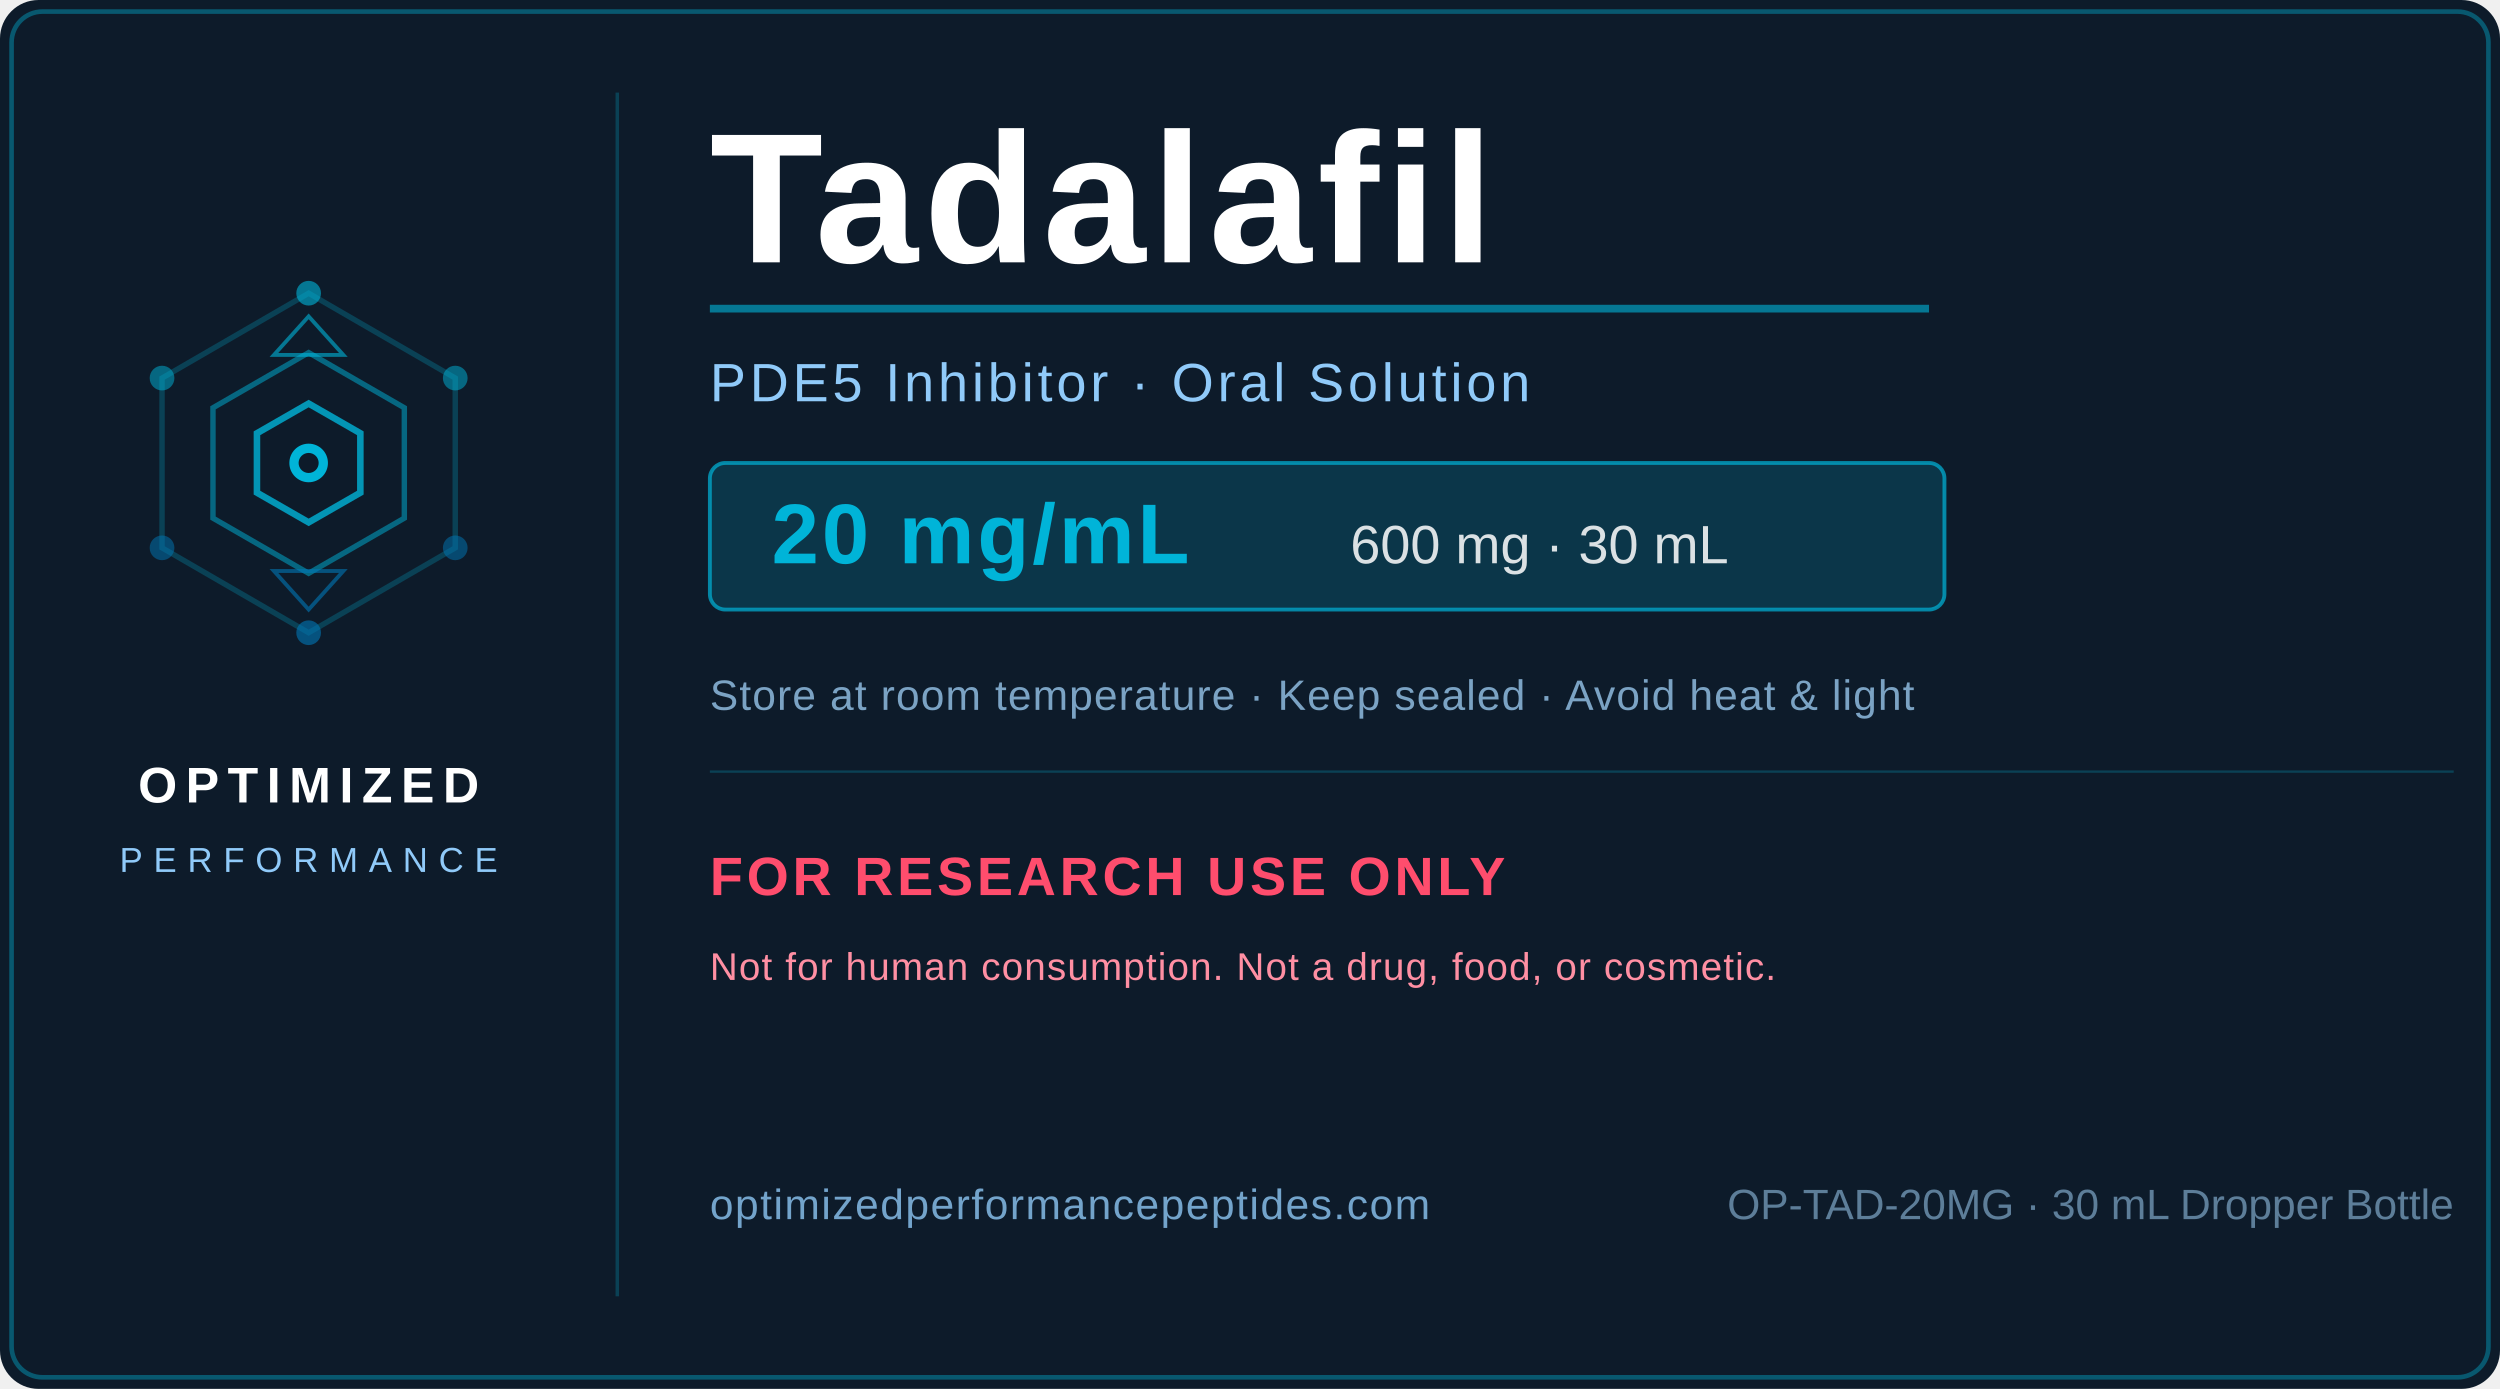
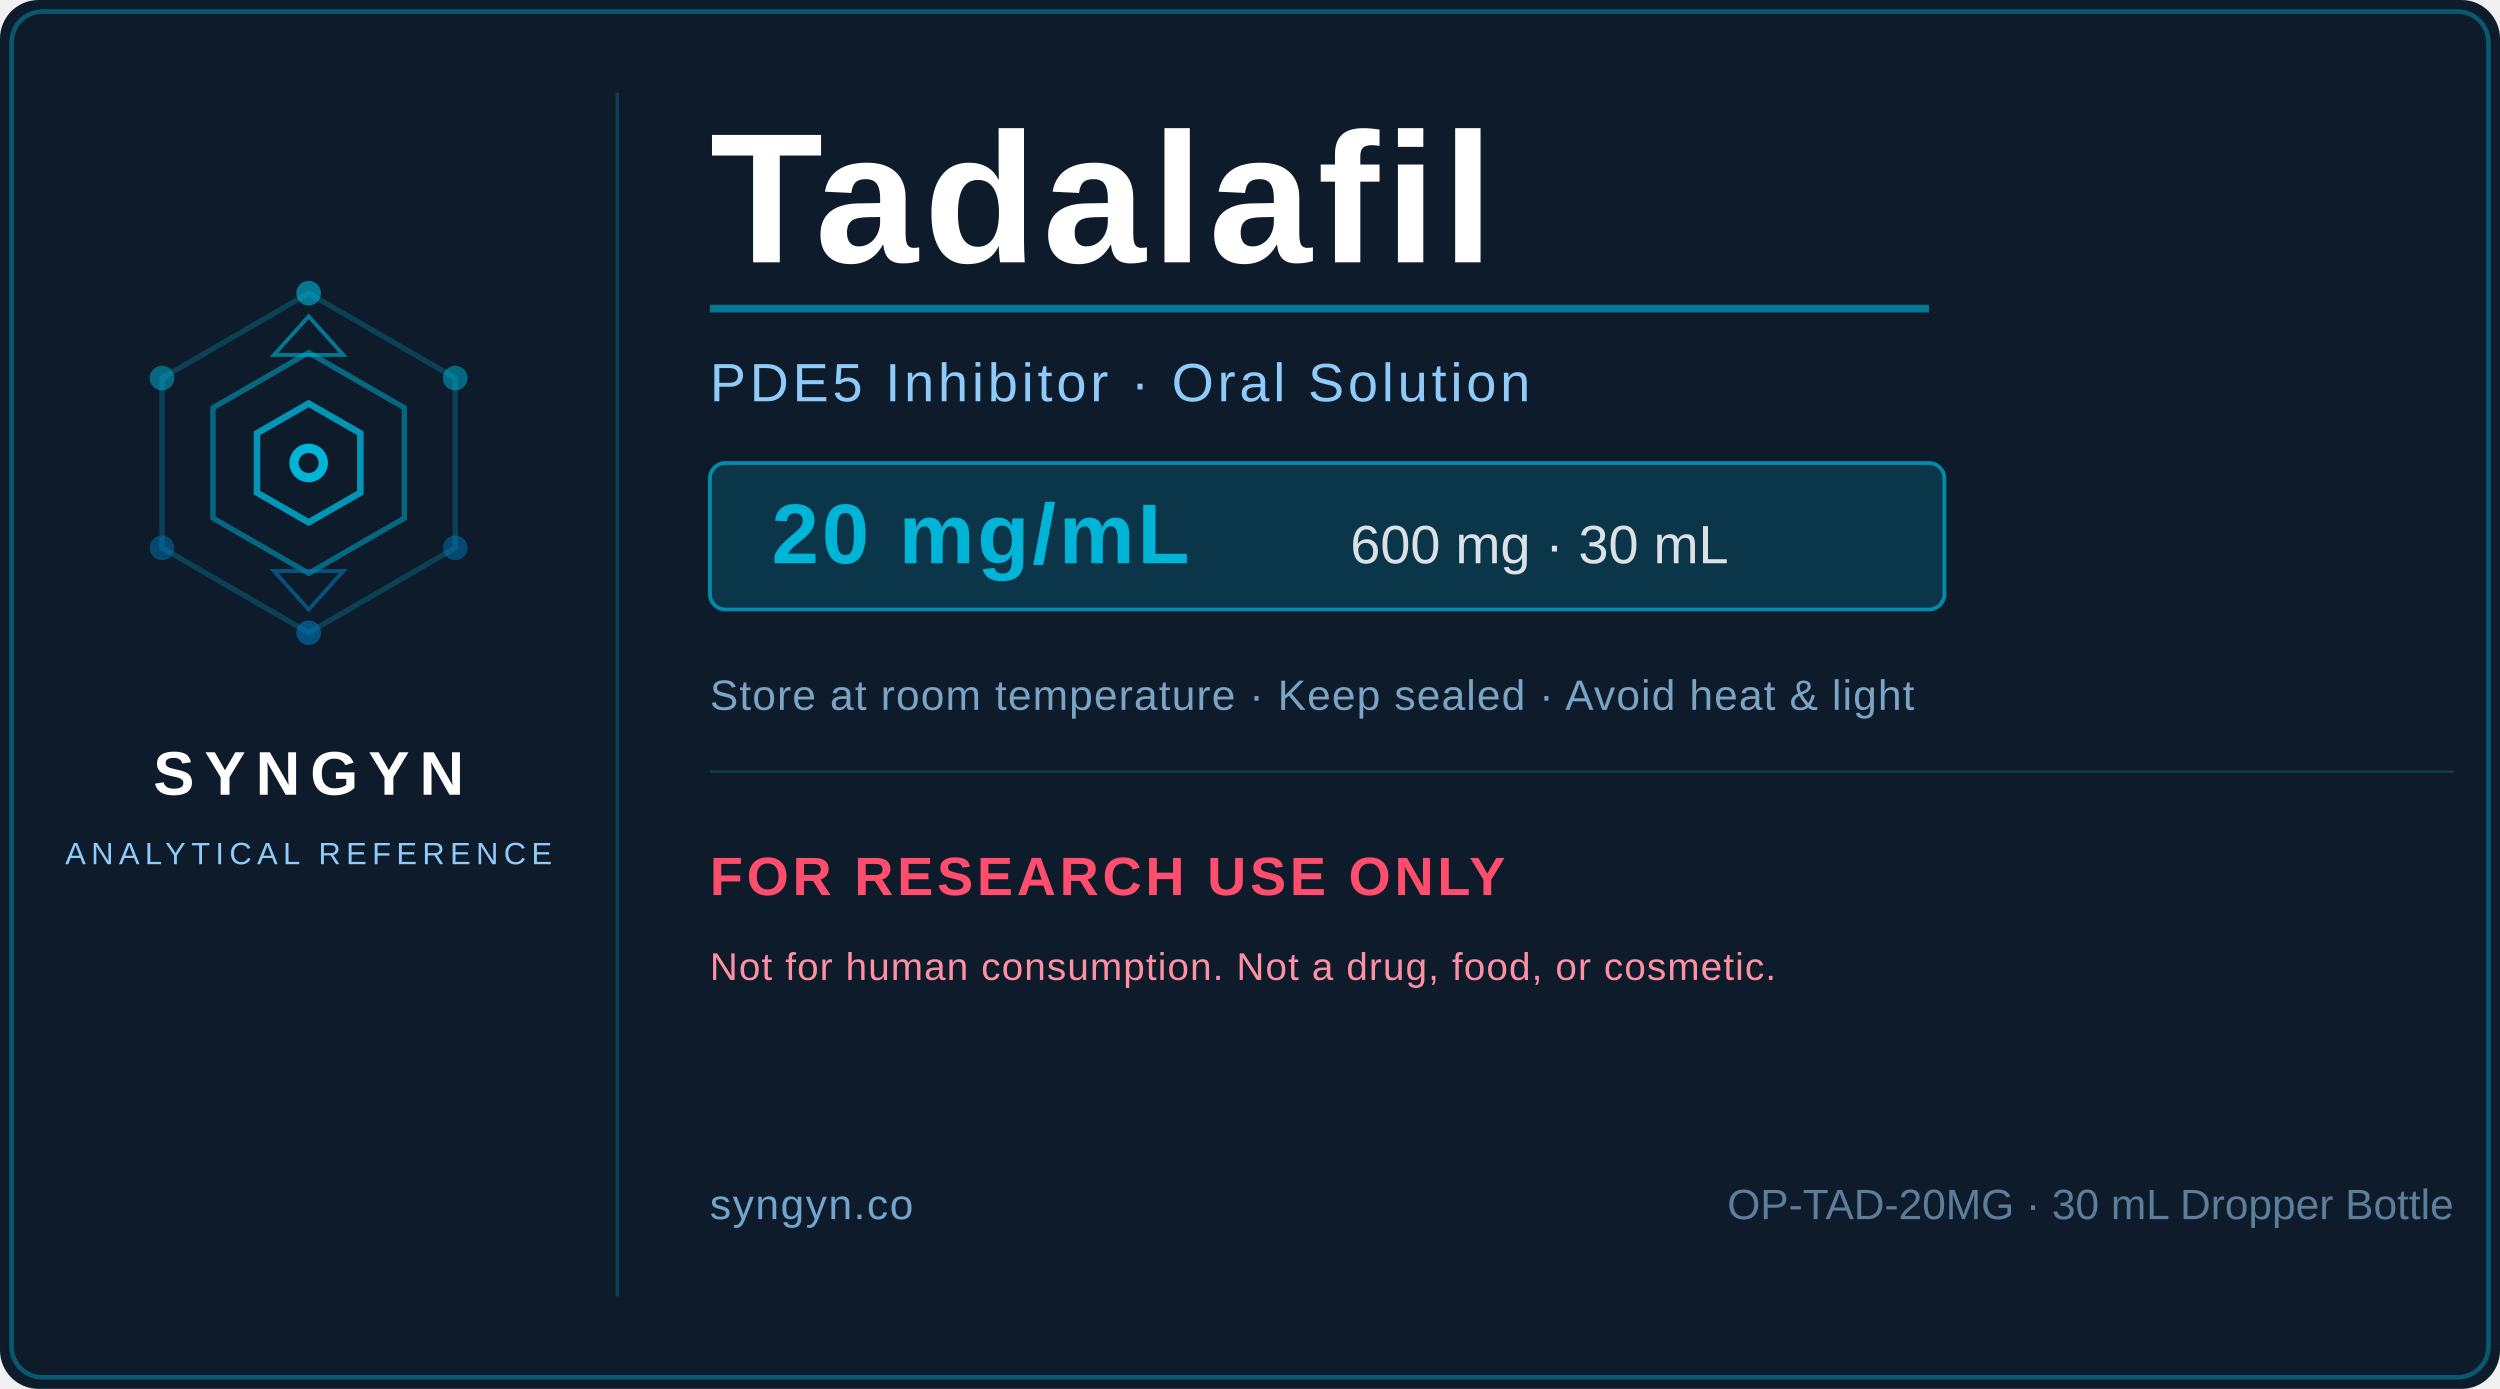
<svg xmlns="http://www.w3.org/2000/svg" width="2.25in" height="1.25in" viewBox="0 0 648 360">
  <rect x="0" y="0" width="648" height="360" rx="10" fill="#0D1B2A" />
  <rect x="3" y="3" width="642" height="354" rx="8" fill="none" stroke="#00B4D8" stroke-width="1.2" opacity="0.4" />
  <line x1="160" y1="24" x2="160" y2="336" stroke="#00B4D8" stroke-width="0.9" opacity="0.25" />
  <g transform="translate(80, 120)">
    <polygon points="0,-44 38,-22 38,22 0,44 -38,22 -38,-22" fill="none" stroke="#00B4D8" stroke-width="1.4" opacity="0.25" />
    <polygon points="0,-28.6 24.8,-14.3 24.8,14.3 0,28.6 -24.8,14.3 -24.8,-14.3" fill="none" stroke="#00B4D8" stroke-width="1.4" opacity="0.5" />
    <polygon points="0,-15.4 13.4,-7.7 13.4,7.7 0,15.4 -13.4,7.7 -13.4,-7.7" fill="none" stroke="#00B4D8" stroke-width="1.7" opacity="0.8" />
    <circle cx="0" cy="-44" r="3.2" fill="#00B4D8" opacity="0.6" />
    <circle cx="38" cy="-22" r="3.2" fill="#00B4D8" opacity="0.5" />
    <circle cx="38" cy="22" r="3.2" fill="#0077B6" opacity="0.5" />
    <circle cx="0" cy="44" r="3.2" fill="#0077B6" opacity="0.6" />
    <circle cx="-38" cy="22" r="3.2" fill="#0077B6" opacity="0.5" />
    <circle cx="-38" cy="-22" r="3.2" fill="#00B4D8" opacity="0.5" />
    <circle cx="0" cy="0" r="5" fill="#00B4D8" />
    <circle cx="0" cy="0" r="2.6" fill="#0D1B2A" />
    <polygon points="0,-38 9,-28 -9,-28" fill="none" stroke="#00B4D8" stroke-width="1" opacity="0.6" />
    <polygon points="0,38 9,28 -9,28" fill="none" stroke="#0077B6" stroke-width="1" opacity="0.6" />
  </g>
-   <text x="80" y="208" text-anchor="middle" font-family="'Helvetica Neue', Arial, sans-serif" font-size="13" font-weight="700" fill="#FFFFFF" letter-spacing="2.2">OPTIMIZED</text>
-   <text x="80" y="226" text-anchor="middle" font-family="'Helvetica Neue', Arial, sans-serif" font-size="9" font-weight="400" fill="#90CAF9" letter-spacing="2.8">PERFORMANCE</text>
+   <text x="80" y="206" text-anchor="middle" font-family="'Helvetica Neue', Arial, sans-serif" font-size="16" font-weight="700" fill="#FFFFFF" letter-spacing="2.6">SYNGYN</text>
+   <text x="80" y="224" text-anchor="middle" font-family="'Helvetica Neue', Arial, sans-serif" font-size="8" font-weight="400" fill="#90CAF9" letter-spacing="1.4">ANALYTICAL REFERENCE</text>
  <text x="184" y="68" font-family="'Helvetica Neue', Arial, sans-serif" font-size="48" font-weight="800" fill="#FFFFFF" letter-spacing="1.5">Tadalafil</text>
  <line x1="184" y1="80" x2="500" y2="80" stroke="#00B4D8" stroke-width="2" opacity="0.6" />
  <text x="184" y="104" font-family="'Helvetica Neue', Arial, sans-serif" font-size="14" font-weight="500" fill="#90CAF9" letter-spacing="1">PDE5 Inhibitor · Oral Solution</text>
  <rect x="184" y="120" width="320" height="38" rx="4" fill="#00B4D8" opacity="0.18" />
  <rect x="184" y="120" width="320" height="38" rx="4" fill="none" stroke="#00B4D8" stroke-width="1" opacity="0.7" />
  <text x="200" y="146" font-family="'Helvetica Neue', Arial, sans-serif" font-size="22" font-weight="800" fill="#00B4D8" letter-spacing="0.8">20 mg/mL</text>
  <text x="350" y="146" font-family="'Helvetica Neue', Arial, sans-serif" font-size="14" font-weight="500" fill="#FFFFFF" opacity="0.85">600 mg · 30 mL</text>
  <text x="184" y="184" font-family="'Helvetica Neue', Arial, sans-serif" font-size="11" font-weight="500" fill="#7BA3C4" letter-spacing="0.3">Store at room temperature · Keep sealed · Avoid heat &amp; light</text>
  <line x1="184" y1="200" x2="636" y2="200" stroke="#00B4D8" stroke-width="0.6" opacity="0.25" />
  <text x="184" y="232" font-family="'Helvetica Neue', Arial, sans-serif" font-size="14" font-weight="700" fill="#FF4D6D" letter-spacing="1">FOR RESEARCH USE ONLY</text>
  <text x="184" y="254" font-family="'Helvetica Neue', Arial, sans-serif" font-size="10" font-weight="500" fill="#FF8FA3" letter-spacing="0.3">Not for human consumption. Not a drug, food, or cosmetic.</text>
-   <text x="184" y="316" font-family="'Helvetica Neue', Arial, sans-serif" font-size="11" font-weight="500" fill="#90CAF9" opacity="0.78" letter-spacing="0.4">optimizedperformancepeptides.com</text>
+   <text x="184" y="316" font-family="'Helvetica Neue', Arial, sans-serif" font-size="11" font-weight="500" fill="#90CAF9" opacity="0.78" letter-spacing="0.4">syngyn.co</text>
  <text x="636" y="316" text-anchor="end" font-family="'Helvetica Neue', Arial, sans-serif" font-size="11" font-weight="500" fill="#7BA3C4" opacity="0.72">OP-TAD-20MG · 30 mL Dropper Bottle</text>
</svg>
